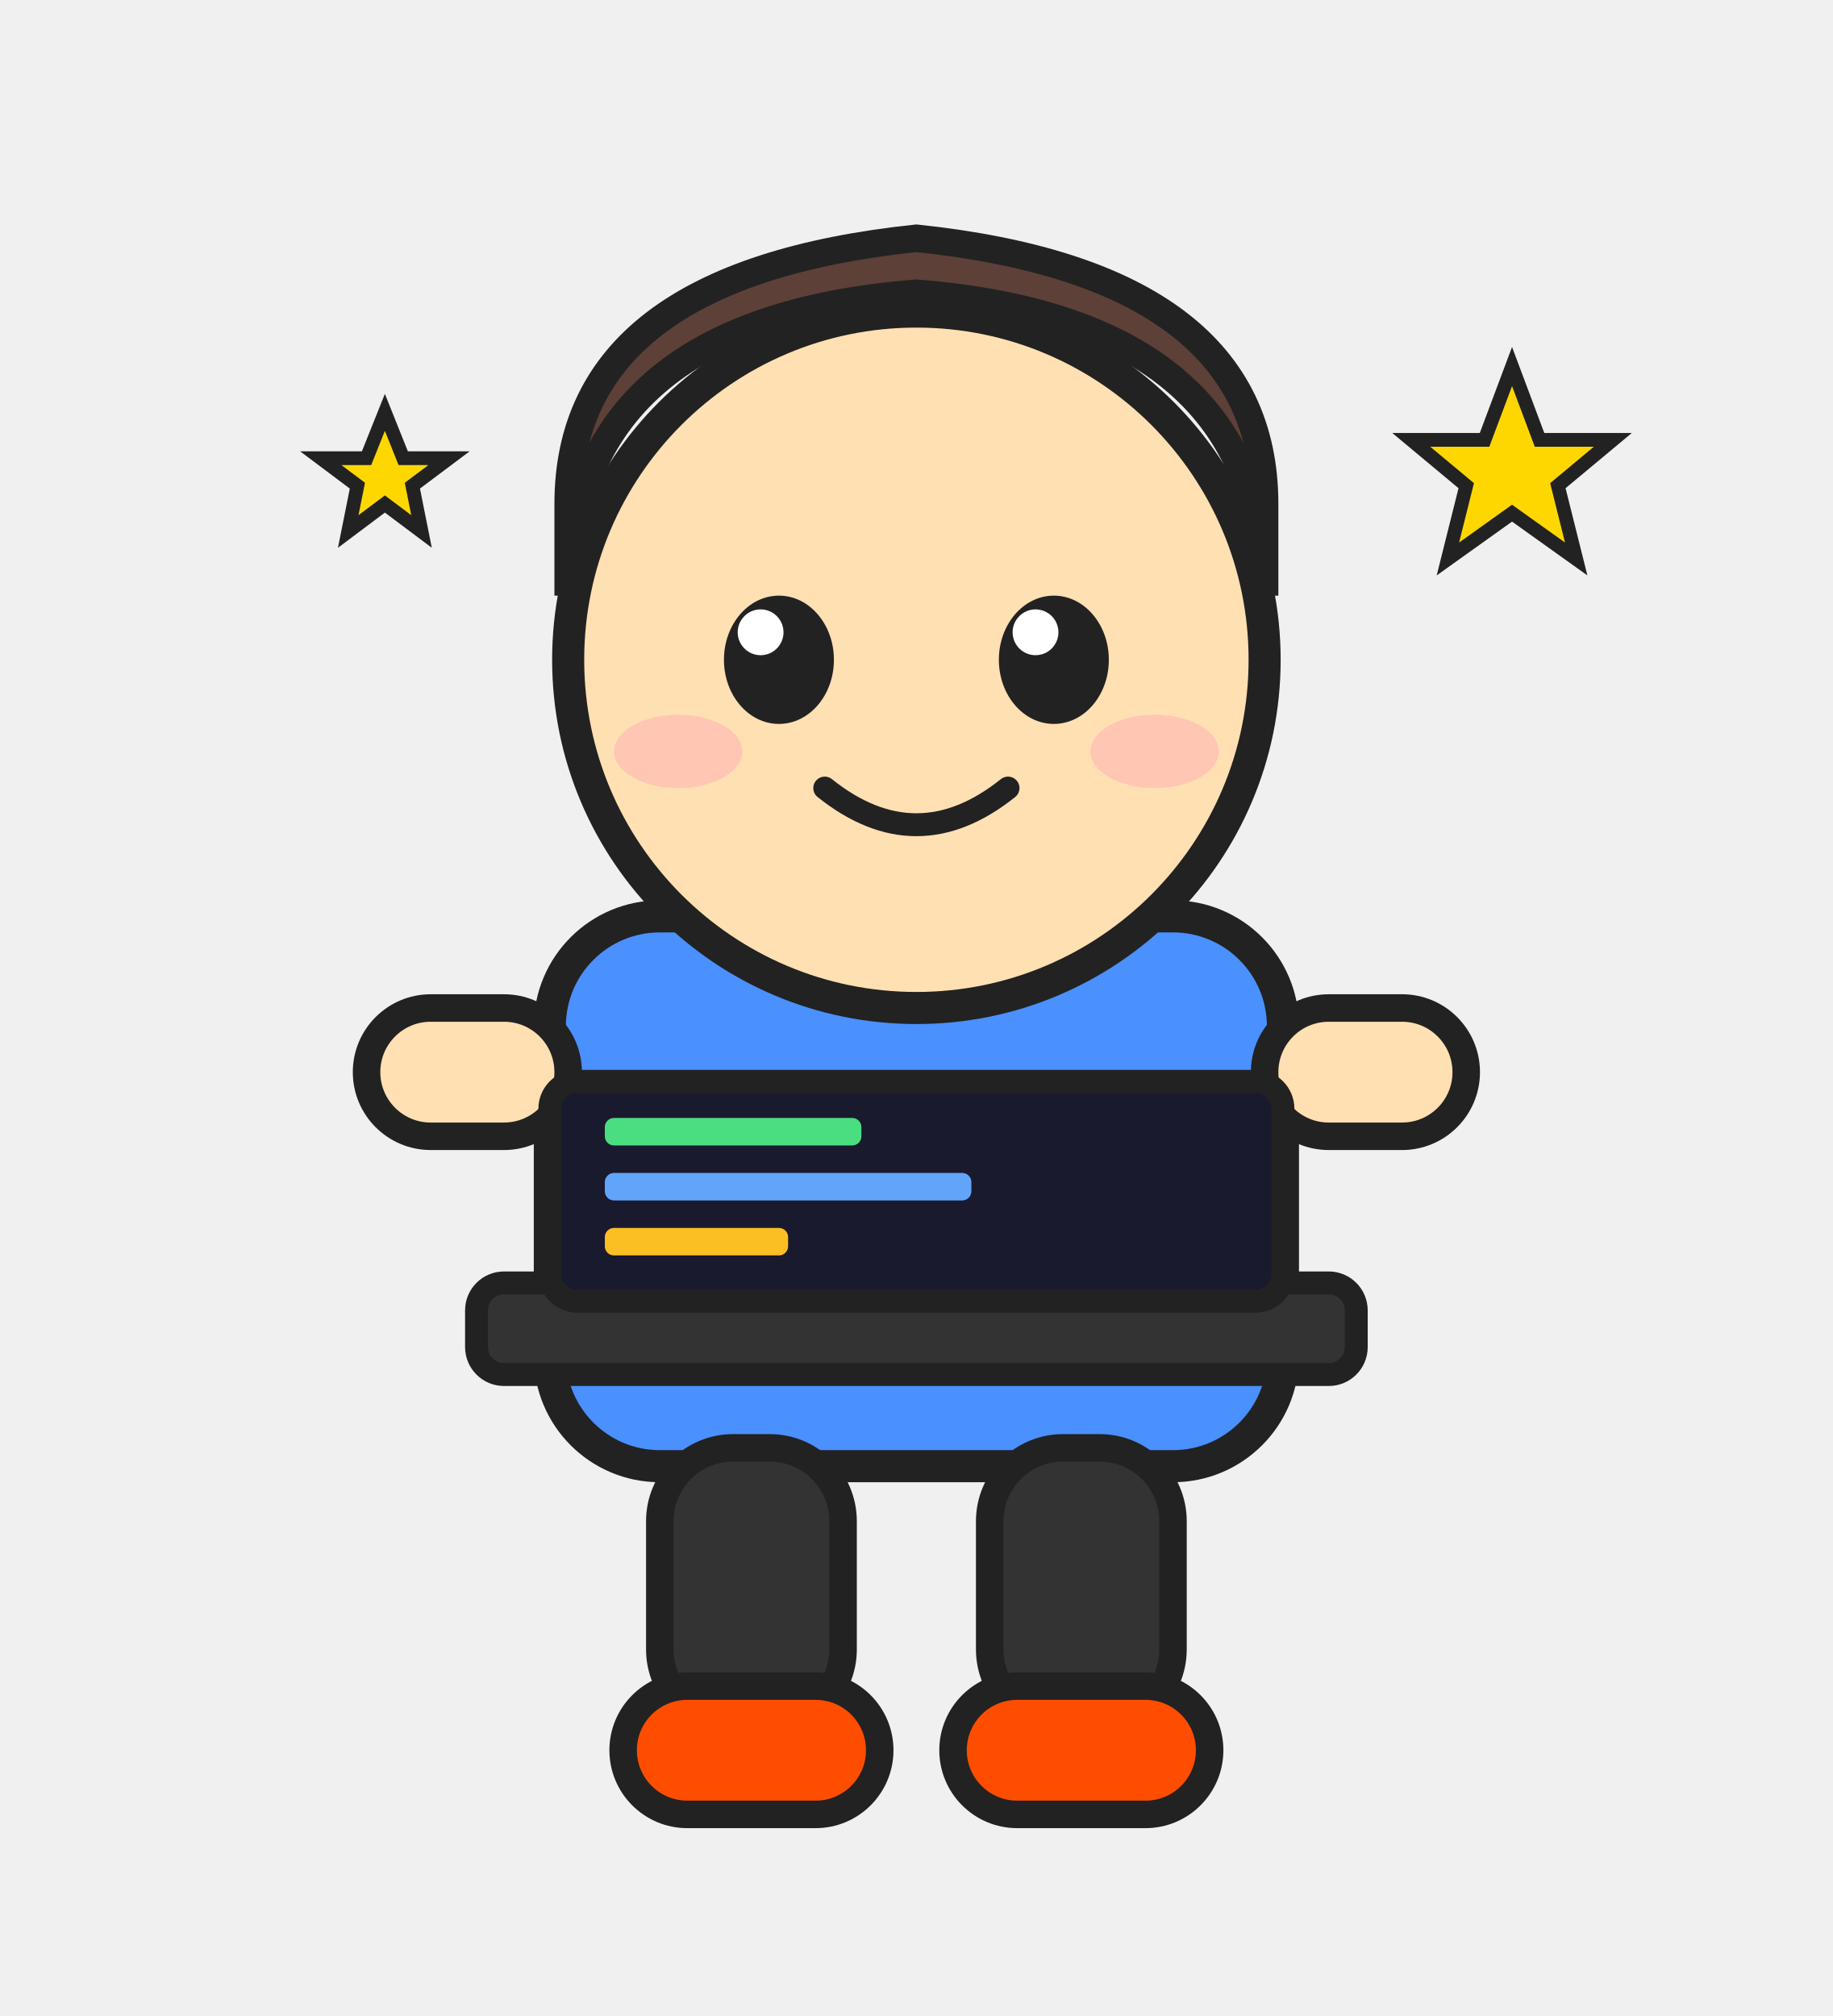
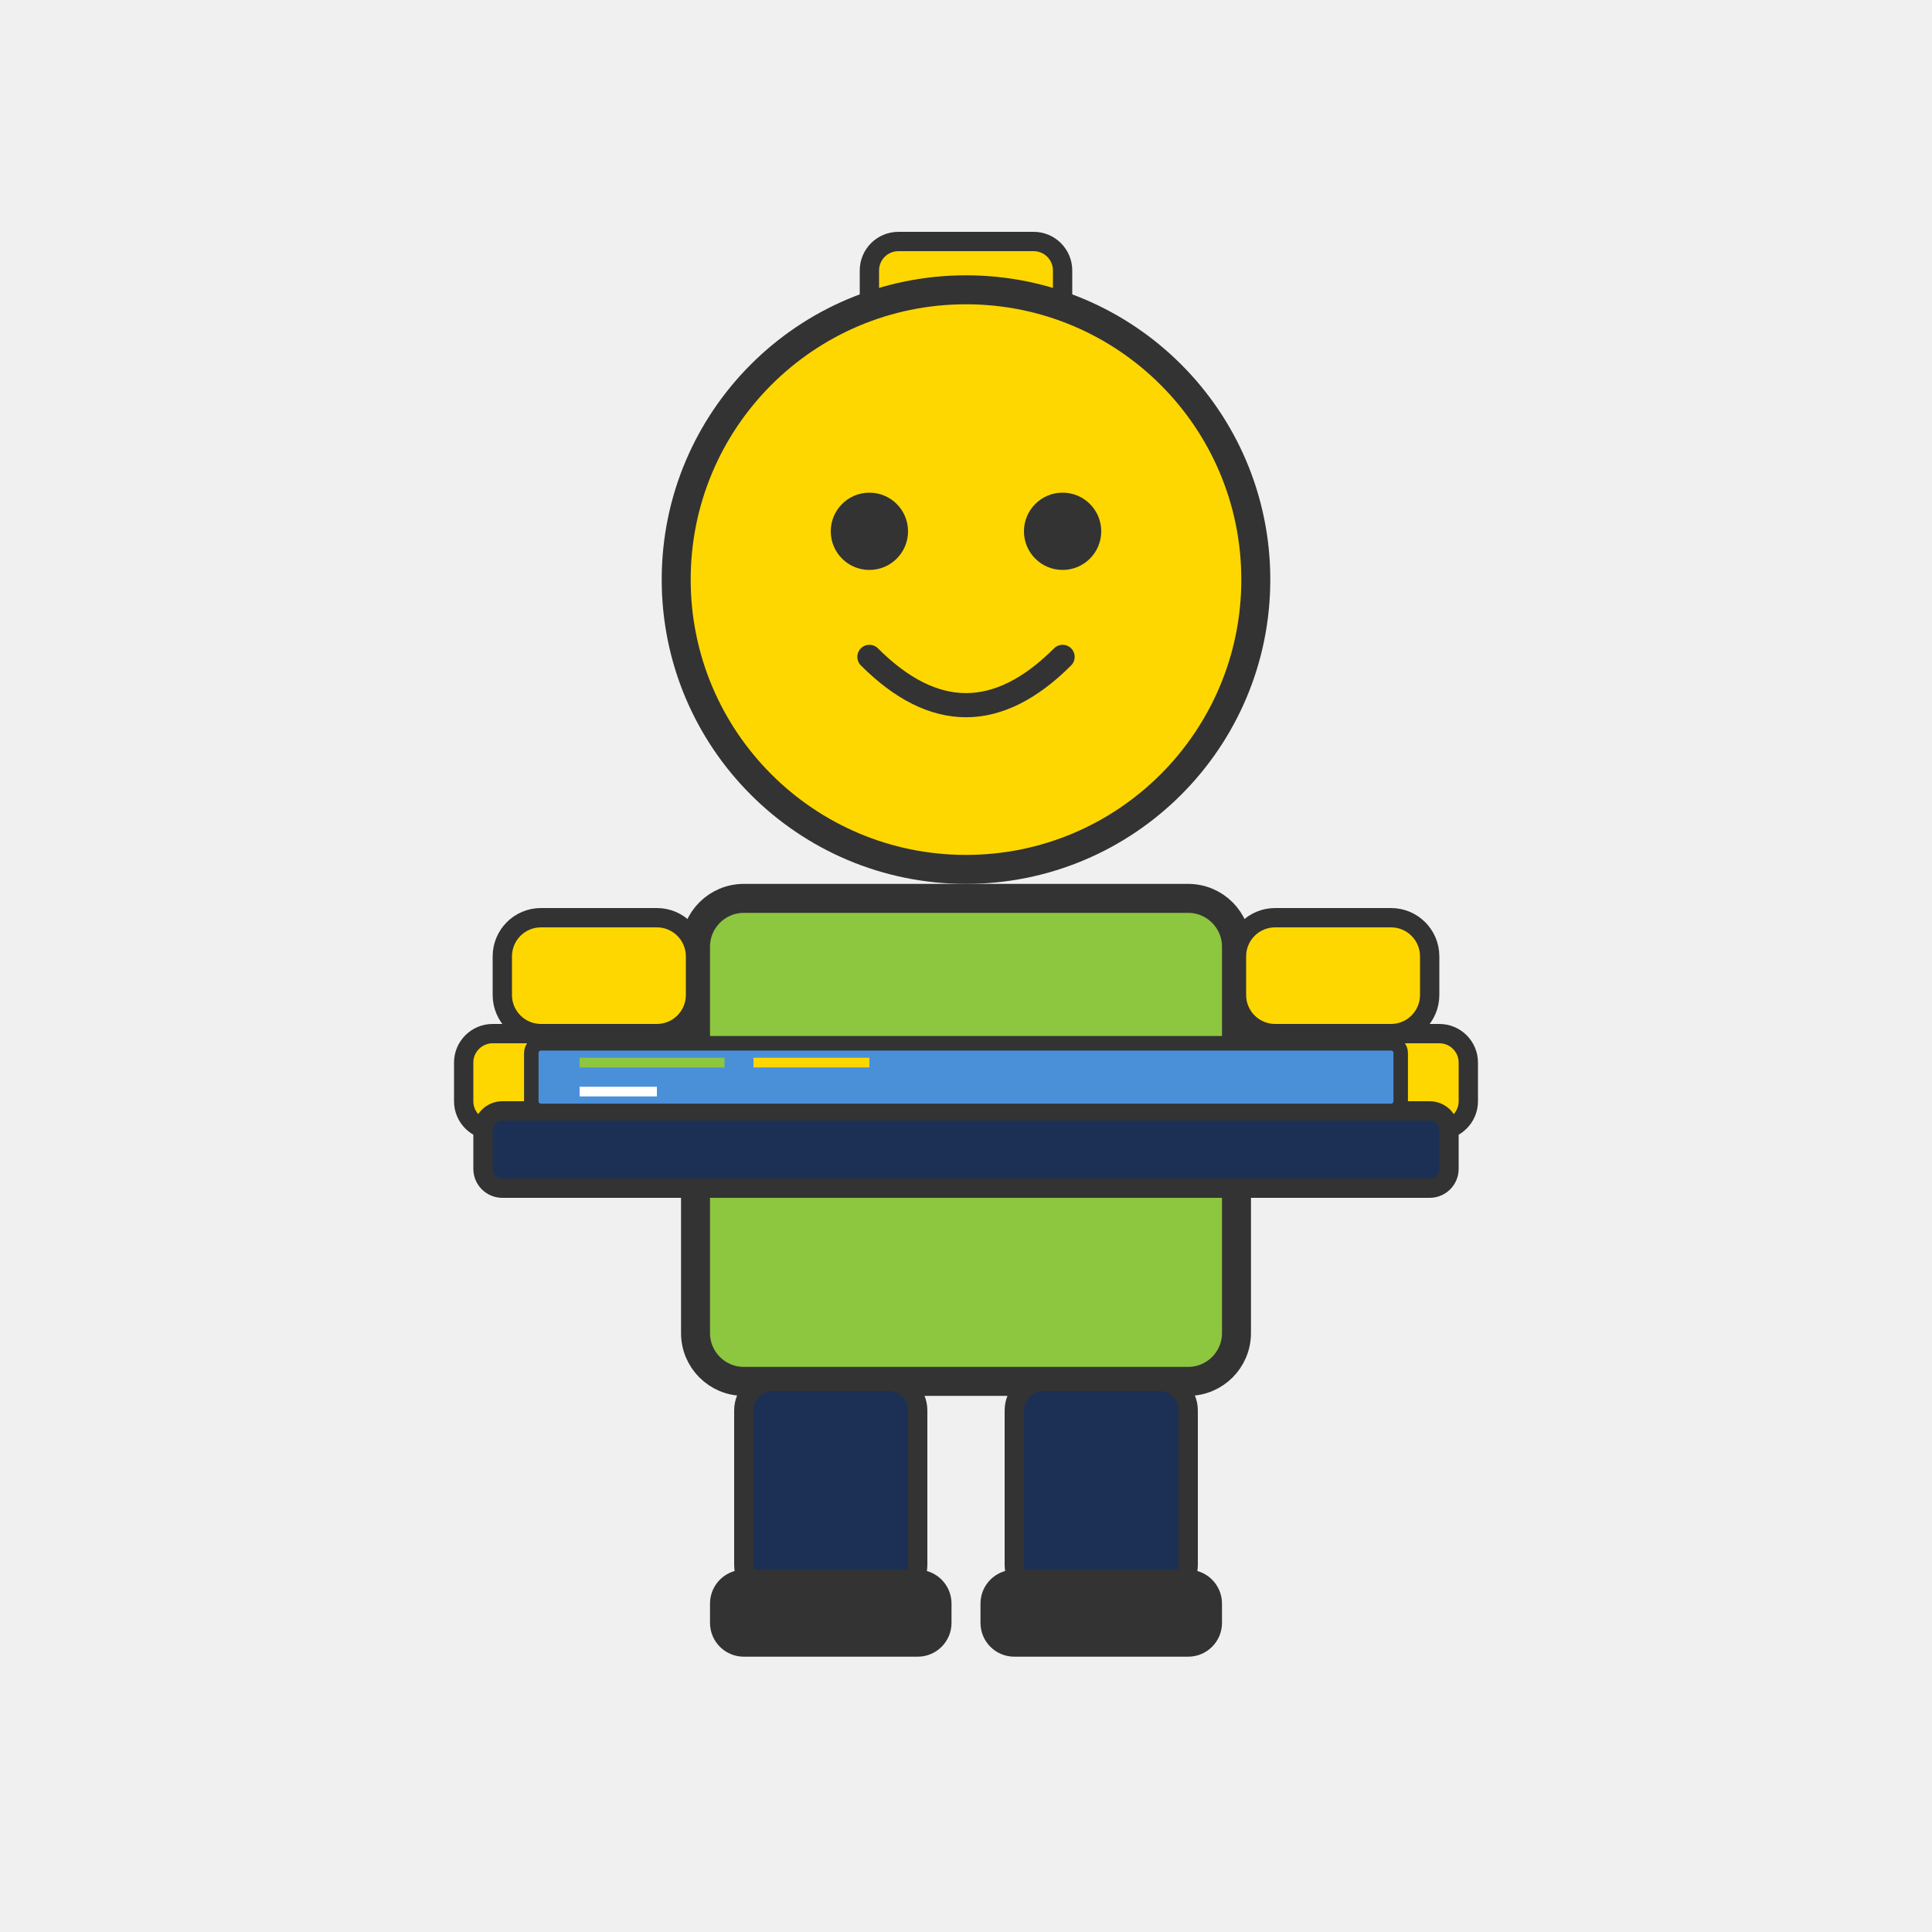
- <svg xmlns="http://www.w3.org/2000/svg" viewBox="0 0 200 220" width="200" height="220">
-   <rect x="60" y="100" width="80" height="60" rx="12" fill="#4A90FF" stroke="#222" stroke-width="3.5" />
-   <circle cx="100" cy="72" r="38" fill="#FFE0B2" stroke="#222" stroke-width="3.5" />
-   <path d="M62 65 Q62 35 100 32 Q138 35 138 65 L138 55 Q138 30 100 26 Q62 30 62 55Z" fill="#5D4037" stroke="#222" stroke-width="3" />
-   <ellipse cx="85" cy="72" rx="6" ry="7" fill="#222" />
-   <ellipse cx="115" cy="72" rx="6" ry="7" fill="#222" />
-   <circle cx="83" cy="69" r="2.5" fill="#FFF" />
-   <circle cx="113" cy="69" r="2.5" fill="#FFF" />
-   <path d="M90 86 Q100 94 110 86" fill="none" stroke="#222" stroke-width="2.5" stroke-linecap="round" />
-   <ellipse cx="74" cy="82" rx="7" ry="4" fill="#FFB4B4" opacity="0.6" />
-   <ellipse cx="126" cy="82" rx="7" ry="4" fill="#FFB4B4" opacity="0.6" />
-   <rect x="40" y="110" width="22" height="14" rx="7" fill="#FFE0B2" stroke="#222" stroke-width="3" />
-   <rect x="138" y="110" width="22" height="14" rx="7" fill="#FFE0B2" stroke="#222" stroke-width="3" />
-   <rect x="52" y="140" width="96" height="10" rx="3" fill="#333" stroke="#222" stroke-width="2.5" />
-   <rect x="60" y="118" width="80" height="24" rx="3" fill="#1A1A2E" stroke="#222" stroke-width="2.5" />
-   <rect x="66" y="122" width="28" height="3" rx="1" fill="#4ADE80" />
-   <rect x="66" y="128" width="40" height="3" rx="1" fill="#60A5FA" />
-   <rect x="66" y="134" width="20" height="3" rx="1" fill="#FBBF24" />
-   <rect x="72" y="158" width="20" height="30" rx="8" fill="#333" stroke="#222" stroke-width="3" />
-   <rect x="108" y="158" width="20" height="30" rx="8" fill="#333" stroke="#222" stroke-width="3" />
-   <rect x="68" y="184" width="28" height="14" rx="7" fill="#FF4D00" stroke="#222" stroke-width="3" />
-   <rect x="104" y="184" width="28" height="14" rx="7" fill="#FF4D00" stroke="#222" stroke-width="3" />
-   <polygon points="165,40 168,48 176,48 170,53 172,61 165,56 158,61 160,53 154,48 162,48" fill="#FFD700" stroke="#222" stroke-width="1.5" />
-   <polygon points="42,45 44,50 49,50 45,53 46,58 42,55 38,58 39,53 35,50 40,50" fill="#FFD700" stroke="#222" stroke-width="1.5" />
+ <svg xmlns="http://www.w3.org/2000/svg" viewBox="0 0 200 200" width="200" height="200">
+   <rect x="90" y="25" width="20" height="10" rx="3" fill="#FFD700" stroke="#333" stroke-width="2" />
+   <circle cx="100" cy="60" r="30" fill="#FFD700" stroke="#333" stroke-width="3" />
+   <circle cx="90" cy="55" r="4" fill="#333" />
+   <circle cx="110" cy="55" r="4" fill="#333" />
+   <path d="M 90 68 Q 100 78 110 68" stroke="#333" stroke-width="2.5" fill="none" stroke-linecap="round" />
+   <rect x="72" y="93" width="56" height="50" rx="5" fill="#8DC63F" stroke="#333" stroke-width="3" />
+   <rect x="52" y="95" width="20" height="12" rx="4" fill="#FFD700" stroke="#333" stroke-width="2" />
+   <rect x="128" y="95" width="20" height="12" rx="4" fill="#FFD700" stroke="#333" stroke-width="2" />
+   <rect x="48" y="107" width="12" height="10" rx="3" fill="#FFD700" stroke="#333" stroke-width="2" />
+   <rect x="140" y="107" width="12" height="10" rx="3" fill="#FFD700" stroke="#333" stroke-width="2" />
+   <rect x="50" y="115" width="100" height="8" rx="2" fill="#1B3054" stroke="#333" stroke-width="2" />
+   <rect x="55" y="108" width="90" height="7" rx="1" fill="#4A90D9" stroke="#333" stroke-width="1.5" />
+   <line x1="60" y1="110" x2="75" y2="110" stroke="#8DC63F" stroke-width="1" />
+   <line x1="78" y1="110" x2="90" y2="110" stroke="#FFD700" stroke-width="1" />
+   <line x1="60" y1="113" x2="68" y2="113" stroke="#fff" stroke-width="1" />
+   <rect x="77" y="143" width="18" height="22" rx="3" fill="#1B3054" stroke="#333" stroke-width="2" />
+   <rect x="105" y="143" width="18" height="22" rx="3" fill="#1B3054" stroke="#333" stroke-width="2" />
+   <rect x="74" y="163" width="24" height="8" rx="3" fill="#333" stroke="#333" stroke-width="1" />
+   <rect x="102" y="163" width="24" height="8" rx="3" fill="#333" stroke="#333" stroke-width="1" />
</svg>
